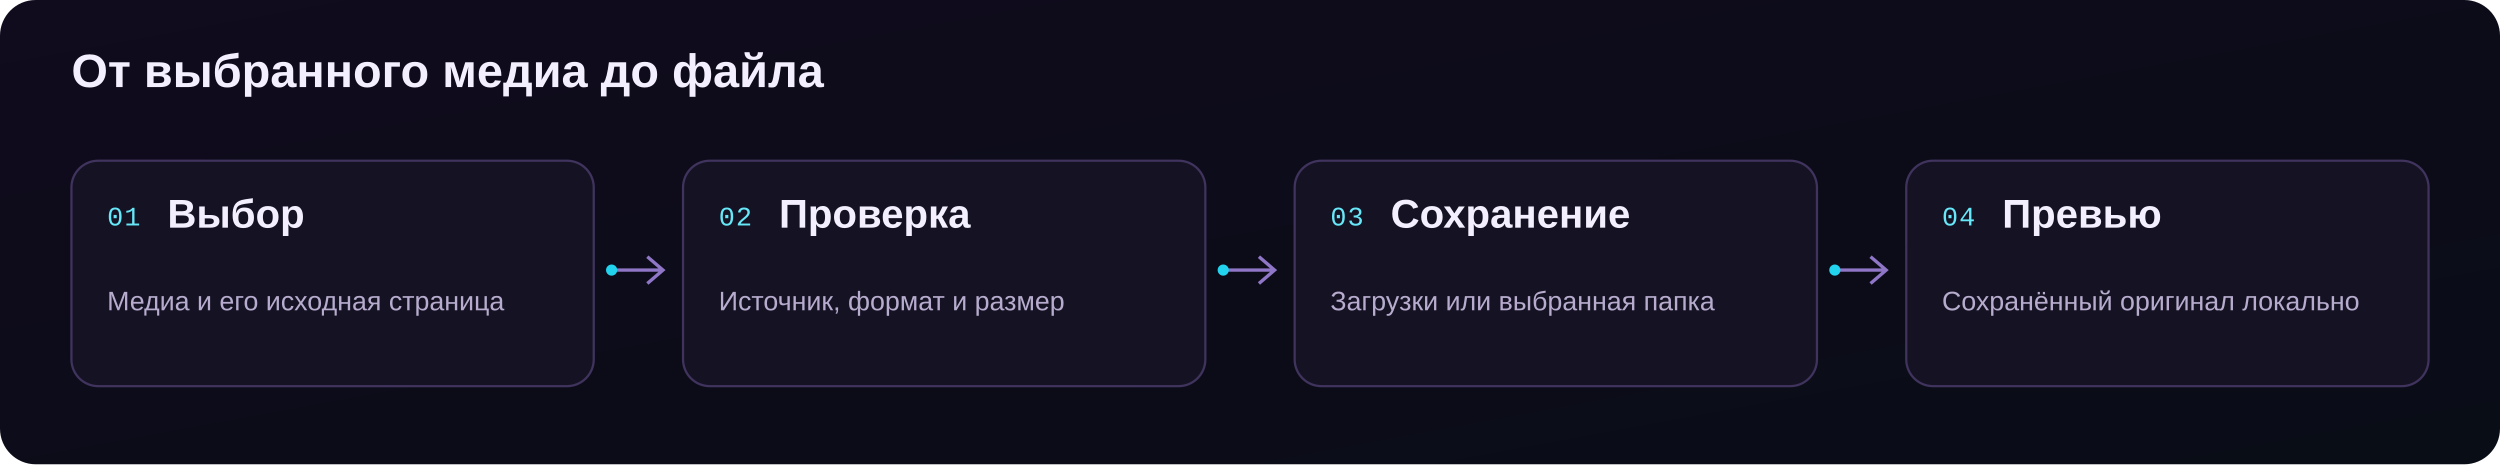
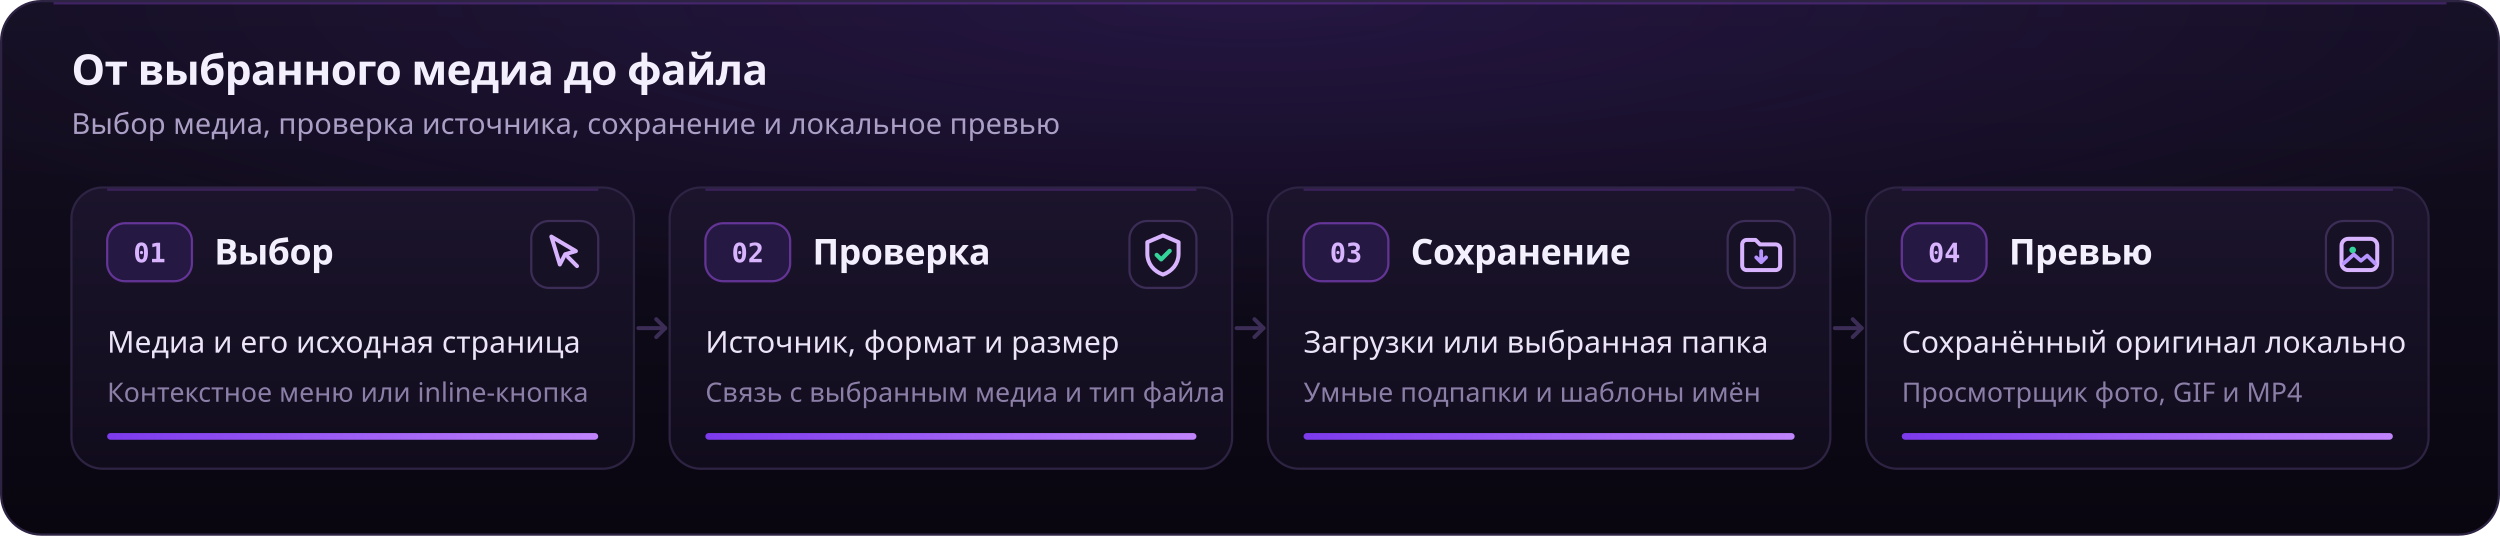
- <svg xmlns="http://www.w3.org/2000/svg" width="1120" height="208" viewBox="0 0 1120 208" role="img" aria-labelledby="title desc">
+ <svg xmlns="http://www.w3.org/2000/svg" width="1120" height="240" viewBox="0 0 1120 240" role="img" aria-label="От выбранного медиа до файла: 4 этапа работы MediaLatch">
  <defs>
-     <linearGradient id="surface" x2="1" y2="1">
-       <stop stop-color="#100b1d" />
-       <stop offset="1" stop-color="#090d16" />
+     <linearGradient id="flowBg" x1="0" y1="0" x2="0" y2="1">
+       <stop offset="0%" stop-color="#140f21" />
+       <stop offset="100%" stop-color="#090610" />
    </linearGradient>
-     <linearGradient id="accent">
-       <stop stop-color="#22d3ee" />
-       <stop offset=".48" stop-color="#a78bfa" />
-       <stop offset="1" stop-color="#d8b4fe" />
+     <linearGradient id="flowCard" x1="0" y1="0" x2="0" y2="1">
+       <stop offset="0%" stop-color="#1b142c" />
+       <stop offset="100%" stop-color="#110c1c" />
    </linearGradient>
-     <radialGradient id="light">
-       <stop stop-color="#7c3aed" stop-opacity=".23" />
-       <stop offset="1" stop-color="#7c3aed" stop-opacity="0" />
+     <linearGradient id="flowBar" x1="0" y1="0" x2="1" y2="0">
+       <stop offset="0%" stop-color="#7c3aed" />
+       <stop offset="100%" stop-color="#c084fc" />
+     </linearGradient>
+     <radialGradient id="flowGlow" cx="50%" cy="0%" r="60%">
+       <stop offset="0%" stop-color="#7c3aed" stop-opacity="0.16" />
+       <stop offset="100%" stop-color="#7c3aed" stop-opacity="0" />
    </radialGradient>
-     <pattern id="grid" width="56" height="56" patternUnits="userSpaceOnUse">
-       <path d="M56 0H0V56" fill="none" stroke="#b0a0de" stroke-opacity=".065" />
-     </pattern>
+     <style>
+       .root {font-family:"Segoe UI Variable Text","Segoe UI",system-ui,sans-serif}
+       .mono {font-family:ui-monospace,"Cascadia Mono",Consolas,monospace}
+       @keyframes highlight {0%,100% {opacity:0} 15%,75% {opacity:1}}
+       @keyframes fillBar {from {transform:scaleX(.02);opacity:.35} to {transform:scaleX(1);opacity:1}}
+       @keyframes complete {from {opacity:0} to {opacity:1}}
+       @keyframes fadeAway {from {opacity:1} to {opacity:0}}
+ 
+       .flow-card-active,.flow-arrow-pulse {opacity:0;animation:highlight .8s ease both}
+       .flow-bar-fill {transform-box:fill-box;transform-origin:left center;animation:fillBar .65s cubic-bezier(.77,0,.175,1) both}
+       @media (prefers-reduced-motion:reduce) {.flow-card-active,.flow-arrow-pulse,.flow-bar-fill {animation:none}}
+ </style>
  </defs>
-   <style>
-     text { font-family:Arial,Helvetica,sans-serif; fill:#f3efff }
-     .muted { fill:#b7acce } .mono { font-family:Consolas,'Courier New',monospace; letter-spacing:.5px }
-     .packet {animation:flow 1.3s cubic-bezier(.77,0,.175,1) 2 both} .p1 {animation-delay:.7s} .p2 {animation-delay:1.4s}
-     @keyframes flow {0% {transform:translateX(0);opacity:.3} 50% {opacity:1} 100% {transform:translateX(20px);opacity:.3}}
-     @media (prefers-reduced-motion:reduce) { .orbit,.packet,.pulse,.cursor { animation:none; transform:none } }
-   </style>
-   <rect width="1120" height="208" rx="16" fill="url(#surface)" />
-   <text x="32" y="39" font-size="21" font-weight="700">От выбранного медиа до файла</text>
-   <g class="card" transform="translate(32 72)">
-     <rect width="234" height="101" rx="12" fill="#151323" stroke="#40335e" />
-     <text class="mono" x="16" y="29" font-size="12" style="fill:#67e8f9">01</text>
-     <text x="43" y="30" font-size="18" font-weight="700">Выбор</text>
-     <text class="muted" x="16" y="67" font-size="12">Медиа и его исходная страница</text>
-   </g>
-   <path d="M274 121h23m-7-6 7 6-7 6" fill="none" stroke="#8f76c7" stroke-width="1.5" />
-   <circle class="packet p0" cx="274" cy="121" r="2.5" fill="#22d3ee" />
-   <g class="card" transform="translate(306 72)">
-     <rect width="234" height="101" rx="12" fill="#151323" stroke="#40335e" />
-     <text class="mono" x="16" y="29" font-size="12" style="fill:#67e8f9">02</text>
-     <text x="43" y="30" font-size="18" font-weight="700">Проверка</text>
-     <text class="muted" x="16" y="67" font-size="12">Источник, формат и размер</text>
-   </g>
-   <path d="M548 121h23m-7-6 7 6-7 6" fill="none" stroke="#8f76c7" stroke-width="1.5" />
-   <circle class="packet p1" cx="548" cy="121" r="2.5" fill="#22d3ee" />
-   <g class="card" transform="translate(580 72)">
-     <rect width="234" height="101" rx="12" fill="#151323" stroke="#40335e" />
-     <text class="mono" x="16" y="29" font-size="12" style="fill:#67e8f9">03</text>
-     <text x="43" y="30" font-size="18" font-weight="700">Сохранение</text>
-     <text class="muted" x="16" y="67" font-size="12">Загрузки или выбранная папка</text>
-   </g>
-   <path d="M822 121h23m-7-6 7 6-7 6" fill="none" stroke="#8f76c7" stroke-width="1.5" />
-   <circle class="packet p2" cx="822" cy="121" r="2.5" fill="#22d3ee" />
-   <g class="card" transform="translate(854 72)">
-     <rect width="234" height="101" rx="12" fill="#151323" stroke="#40335e" />
-     <text class="mono" x="16" y="29" font-size="12" style="fill:#67e8f9">04</text>
-     <text x="43" y="30" font-size="18" font-weight="700">Превью</text>
-     <text class="muted" x="16" y="67" font-size="12">Сохранённый оригинал локально</text>
+   <g class="root" data-panel="surface">
+     <rect x="0.5" y="0.5" width="1119" height="239" rx="18" fill="url(#flowBg)" stroke="#2d2342" stroke-width="1" />
+     <rect x="1" y="1" width="1118" height="238" rx="17.5" fill="url(#flowGlow)" />
+     <line x1="24" y1="1.5" x2="1096" y2="1.5" stroke="#a855f7" stroke-opacity="0.28" stroke-width="1" />
+     <text x="32" y="38" fill="#f4effc" font-size="19" font-weight="600" letter-spacing="-0.3">От выбранного медиа до файла</text>
+     <text x="32" y="60" fill="#ab9fc6" font-size="13">Выбор медиа, проверка источника, сохранение и локальное превью</text>
+     <g transform="translate(32 84)" data-card="flow" data-panel="surface">
+       <rect width="252" height="126" rx="14" fill="url(#flowCard)" stroke="#2d2342" stroke-width="1" />
+       <rect width="252" height="126" rx="14" fill="none" stroke="#b693ff" stroke-width="1.4" class="flow-card-active" style="animation-delay:0.2s" />
+       <line x1="16" y1="1" x2="236" y2="1" stroke="#a855f7" stroke-opacity="0.22" stroke-width="1" />
+       <g transform="translate(16 16)">
+         <rect width="38" height="26" rx="8" fill="#251842" stroke="#a855f7" stroke-opacity="0.5" stroke-width="1" />
+         <text x="19" y="17.5" text-anchor="middle" fill="#d8b4fe" font-size="12" font-weight="700" class="mono">01</text>
+       </g>
+       <text x="64" y="34.5" fill="#f4effc" font-size="16" font-weight="600" letter-spacing="-0.2">Выбор</text>
+       <g transform="translate(206 15)">
+         <rect width="30" height="30" rx="8" fill="#171126" stroke="#3b2d56" stroke-width="1" />
+         <g transform="translate(3 3)">
+           <path d="m6 4 11 6.5-4.8 1.4-2.4 4.6L6 4Zm7.5 9.2 4 4" fill="none" stroke="#d8b4fe" stroke-width="1.8" stroke-linecap="round" stroke-linejoin="round" />
+         </g>
+       </g>
+       <text x="16" y="74" fill="#ece5f8" font-size="13.5" font-weight="500">Медиа и его исходная страница</text>
+       <text x="16" y="96" fill="#8b7fa8" font-size="12">Контекстное меню или inline-кнопка</text>
+       <rect x="16" y="110" width="220" height="3" rx="1.5" fill="#1f1733" />
+       <rect x="16" y="110" width="220" height="3" rx="1.5" fill="url(#flowBar)" class="flow-bar-fill" style="animation-delay:0.2s" />
+     </g>
+     <g transform="translate(300 84)" data-card="flow" data-panel="surface">
+       <rect width="252" height="126" rx="14" fill="url(#flowCard)" stroke="#2d2342" stroke-width="1" />
+       <rect width="252" height="126" rx="14" fill="none" stroke="#b693ff" stroke-width="1.4" class="flow-card-active" style="animation-delay:1.1s" />
+       <line x1="16" y1="1" x2="236" y2="1" stroke="#a855f7" stroke-opacity="0.22" stroke-width="1" />
+       <g transform="translate(16 16)">
+         <rect width="38" height="26" rx="8" fill="#251842" stroke="#a855f7" stroke-opacity="0.5" stroke-width="1" />
+         <text x="19" y="17.5" text-anchor="middle" fill="#d8b4fe" font-size="12" font-weight="700" class="mono">02</text>
+       </g>
+       <text x="64" y="34.5" fill="#f4effc" font-size="16" font-weight="600" letter-spacing="-0.2">Проверка</text>
+       <g transform="translate(206 15)">
+         <rect width="30" height="30" rx="8" fill="#171126" stroke="#3b2d56" stroke-width="1" />
+         <g transform="translate(3 3)">
+           <path d="M12 3.5 19 6.5v5.2c0 4.5-3 7.9-7 9.3-4-1.4-7-4.8-7-9.3V6.5l7-3Z" fill="none" stroke="#d8b4fe" stroke-width="1.8" stroke-linejoin="round" />
+           <path d="m9.2 12.2 2 2 3.8-3.8" fill="none" stroke="#34d399" stroke-width="1.9" stroke-linecap="round" stroke-linejoin="round" />
+         </g>
+       </g>
+       <text x="16" y="74" fill="#ece5f8" font-size="13.5" font-weight="500">Источник, формат и размер</text>
+       <text x="16" y="96" fill="#8b7fa8" font-size="12">Связь с выбранным медиа и тип файла</text>
+       <rect x="16" y="110" width="220" height="3" rx="1.5" fill="#1f1733" />
+       <rect x="16" y="110" width="220" height="3" rx="1.5" fill="url(#flowBar)" class="flow-bar-fill" style="animation-delay:1.1s" />
+     </g>
+     <g transform="translate(568 84)" data-card="flow" data-panel="surface">
+       <rect width="252" height="126" rx="14" fill="url(#flowCard)" stroke="#2d2342" stroke-width="1" />
+       <rect width="252" height="126" rx="14" fill="none" stroke="#b693ff" stroke-width="1.4" class="flow-card-active" style="animation-delay:2.0s" />
+       <line x1="16" y1="1" x2="236" y2="1" stroke="#a855f7" stroke-opacity="0.22" stroke-width="1" />
+       <g transform="translate(16 16)">
+         <rect width="38" height="26" rx="8" fill="#251842" stroke="#a855f7" stroke-opacity="0.5" stroke-width="1" />
+         <text x="19" y="17.5" text-anchor="middle" fill="#d8b4fe" font-size="12" font-weight="700" class="mono">03</text>
+       </g>
+       <text x="64" y="34.5" fill="#f4effc" font-size="16" font-weight="600" letter-spacing="-0.2">Сохранение</text>
+       <g transform="translate(206 15)">
+         <rect width="30" height="30" rx="8" fill="#171126" stroke="#3b2d56" stroke-width="1" />
+         <g transform="translate(3 3)">
+           <path d="M3.5 7.5a2 2 0 0 1 2-2h4l2 2h7a2 2 0 0 1 2 2v7.5a2 2 0 0 1-2 2h-13a2 2 0 0 1-2-2V7.5Z" fill="none" stroke="#d8b4fe" stroke-width="1.8" stroke-linejoin="round" />
+           <path d="M12 10.5v5m0 0-2.2-2.2M12 15.5l2.2-2.2" fill="none" stroke="#b693ff" stroke-width="1.7" stroke-linecap="round" stroke-linejoin="round" />
+         </g>
+       </g>
+       <text x="16" y="74" fill="#ece5f8" font-size="13.5" font-weight="500">Загрузки или выбранная папка</text>
+       <text x="16" y="96" fill="#8b7fa8" font-size="12">Умные подпапки и шаблоны имён</text>
+       <rect x="16" y="110" width="220" height="3" rx="1.5" fill="#1f1733" />
+       <rect x="16" y="110" width="220" height="3" rx="1.5" fill="url(#flowBar)" class="flow-bar-fill" style="animation-delay:2.0s" />
+     </g>
+     <g transform="translate(836 84)" data-card="flow" data-panel="surface">
+       <rect width="252" height="126" rx="14" fill="url(#flowCard)" stroke="#2d2342" stroke-width="1" />
+       <rect width="252" height="126" rx="14" fill="none" stroke="#34d399" stroke-width="1.4" class="flow-card-active" style="animation-delay:2.9s" />
+       <line x1="16" y1="1" x2="236" y2="1" stroke="#a855f7" stroke-opacity="0.22" stroke-width="1" />
+       <g transform="translate(16 16)">
+         <rect width="38" height="26" rx="8" fill="#251842" stroke="#a855f7" stroke-opacity="0.5" stroke-width="1" />
+         <text x="19" y="17.5" text-anchor="middle" fill="#d8b4fe" font-size="12" font-weight="700" class="mono">04</text>
+       </g>
+       <text x="64" y="34.5" fill="#f4effc" font-size="16" font-weight="600" letter-spacing="-0.2">Превью</text>
+       <g transform="translate(206 15)">
+         <rect width="30" height="30" rx="8" fill="#171126" stroke="#3b2d56" stroke-width="1" />
+         <g transform="translate(3 3)">
+           <rect x="4" y="5" width="16" height="14" rx="3" fill="none" stroke="#d8b4fe" stroke-width="1.8" />
+           <circle cx="9" cy="10" r="1.5" fill="#34d399" />
+           <path d="m5 16 4.5-4 3.2 2.8 2.8-2.3L19 16" fill="none" stroke="#b693ff" stroke-width="1.7" stroke-linecap="round" stroke-linejoin="round" />
+         </g>
+       </g>
+       <text x="16" y="74" fill="#ece5f8" font-size="13.5" font-weight="500">Сохранённый оригинал локально</text>
+       <text x="16" y="96" fill="#8b7fa8" font-size="12">Просмотрщик фото, GIF и MP4</text>
+       <rect x="16" y="110" width="220" height="3" rx="1.5" fill="#1f1733" />
+       <rect x="16" y="110" width="220" height="3" rx="1.5" fill="url(#flowBar)" class="flow-bar-fill" style="animation-delay:2.9s" />
+     </g>
+     <g transform="translate(284 147)">
+       <line x1="2" y1="0" x2="14" y2="0" stroke="#3b2d56" stroke-width="1.8" stroke-linecap="round" />
+       <path d="m10 -4 4 4-4 4" fill="none" stroke="#3b2d56" stroke-width="1.8" stroke-linecap="round" stroke-linejoin="round" />
+       <line x1="2" y1="0" x2="14" y2="0" stroke="#c084fc" stroke-width="2" stroke-linecap="round" class="flow-arrow-pulse" style="animation-delay:0.65s" />
+       <path d="m10 -4 4 4-4 4" fill="none" stroke="#c084fc" stroke-width="2" stroke-linecap="round" stroke-linejoin="round" class="flow-arrow-pulse" style="animation-delay:0.65s" />
+     </g>
+     <g transform="translate(552 147)">
+       <line x1="2" y1="0" x2="14" y2="0" stroke="#3b2d56" stroke-width="1.8" stroke-linecap="round" />
+       <path d="m10 -4 4 4-4 4" fill="none" stroke="#3b2d56" stroke-width="1.8" stroke-linecap="round" stroke-linejoin="round" />
+       <line x1="2" y1="0" x2="14" y2="0" stroke="#c084fc" stroke-width="2" stroke-linecap="round" class="flow-arrow-pulse" style="animation-delay:1.55s" />
+       <path d="m10 -4 4 4-4 4" fill="none" stroke="#c084fc" stroke-width="2" stroke-linecap="round" stroke-linejoin="round" class="flow-arrow-pulse" style="animation-delay:1.55s" />
+     </g>
+     <g transform="translate(820 147)">
+       <line x1="2" y1="0" x2="14" y2="0" stroke="#3b2d56" stroke-width="1.8" stroke-linecap="round" />
+       <path d="m10 -4 4 4-4 4" fill="none" stroke="#3b2d56" stroke-width="1.8" stroke-linecap="round" stroke-linejoin="round" />
+       <line x1="2" y1="0" x2="14" y2="0" stroke="#c084fc" stroke-width="2" stroke-linecap="round" class="flow-arrow-pulse" style="animation-delay:2.45s" />
+       <path d="m10 -4 4 4-4 4" fill="none" stroke="#c084fc" stroke-width="2" stroke-linecap="round" stroke-linejoin="round" class="flow-arrow-pulse" style="animation-delay:2.45s" />
+     </g>
  </g>
</svg>
